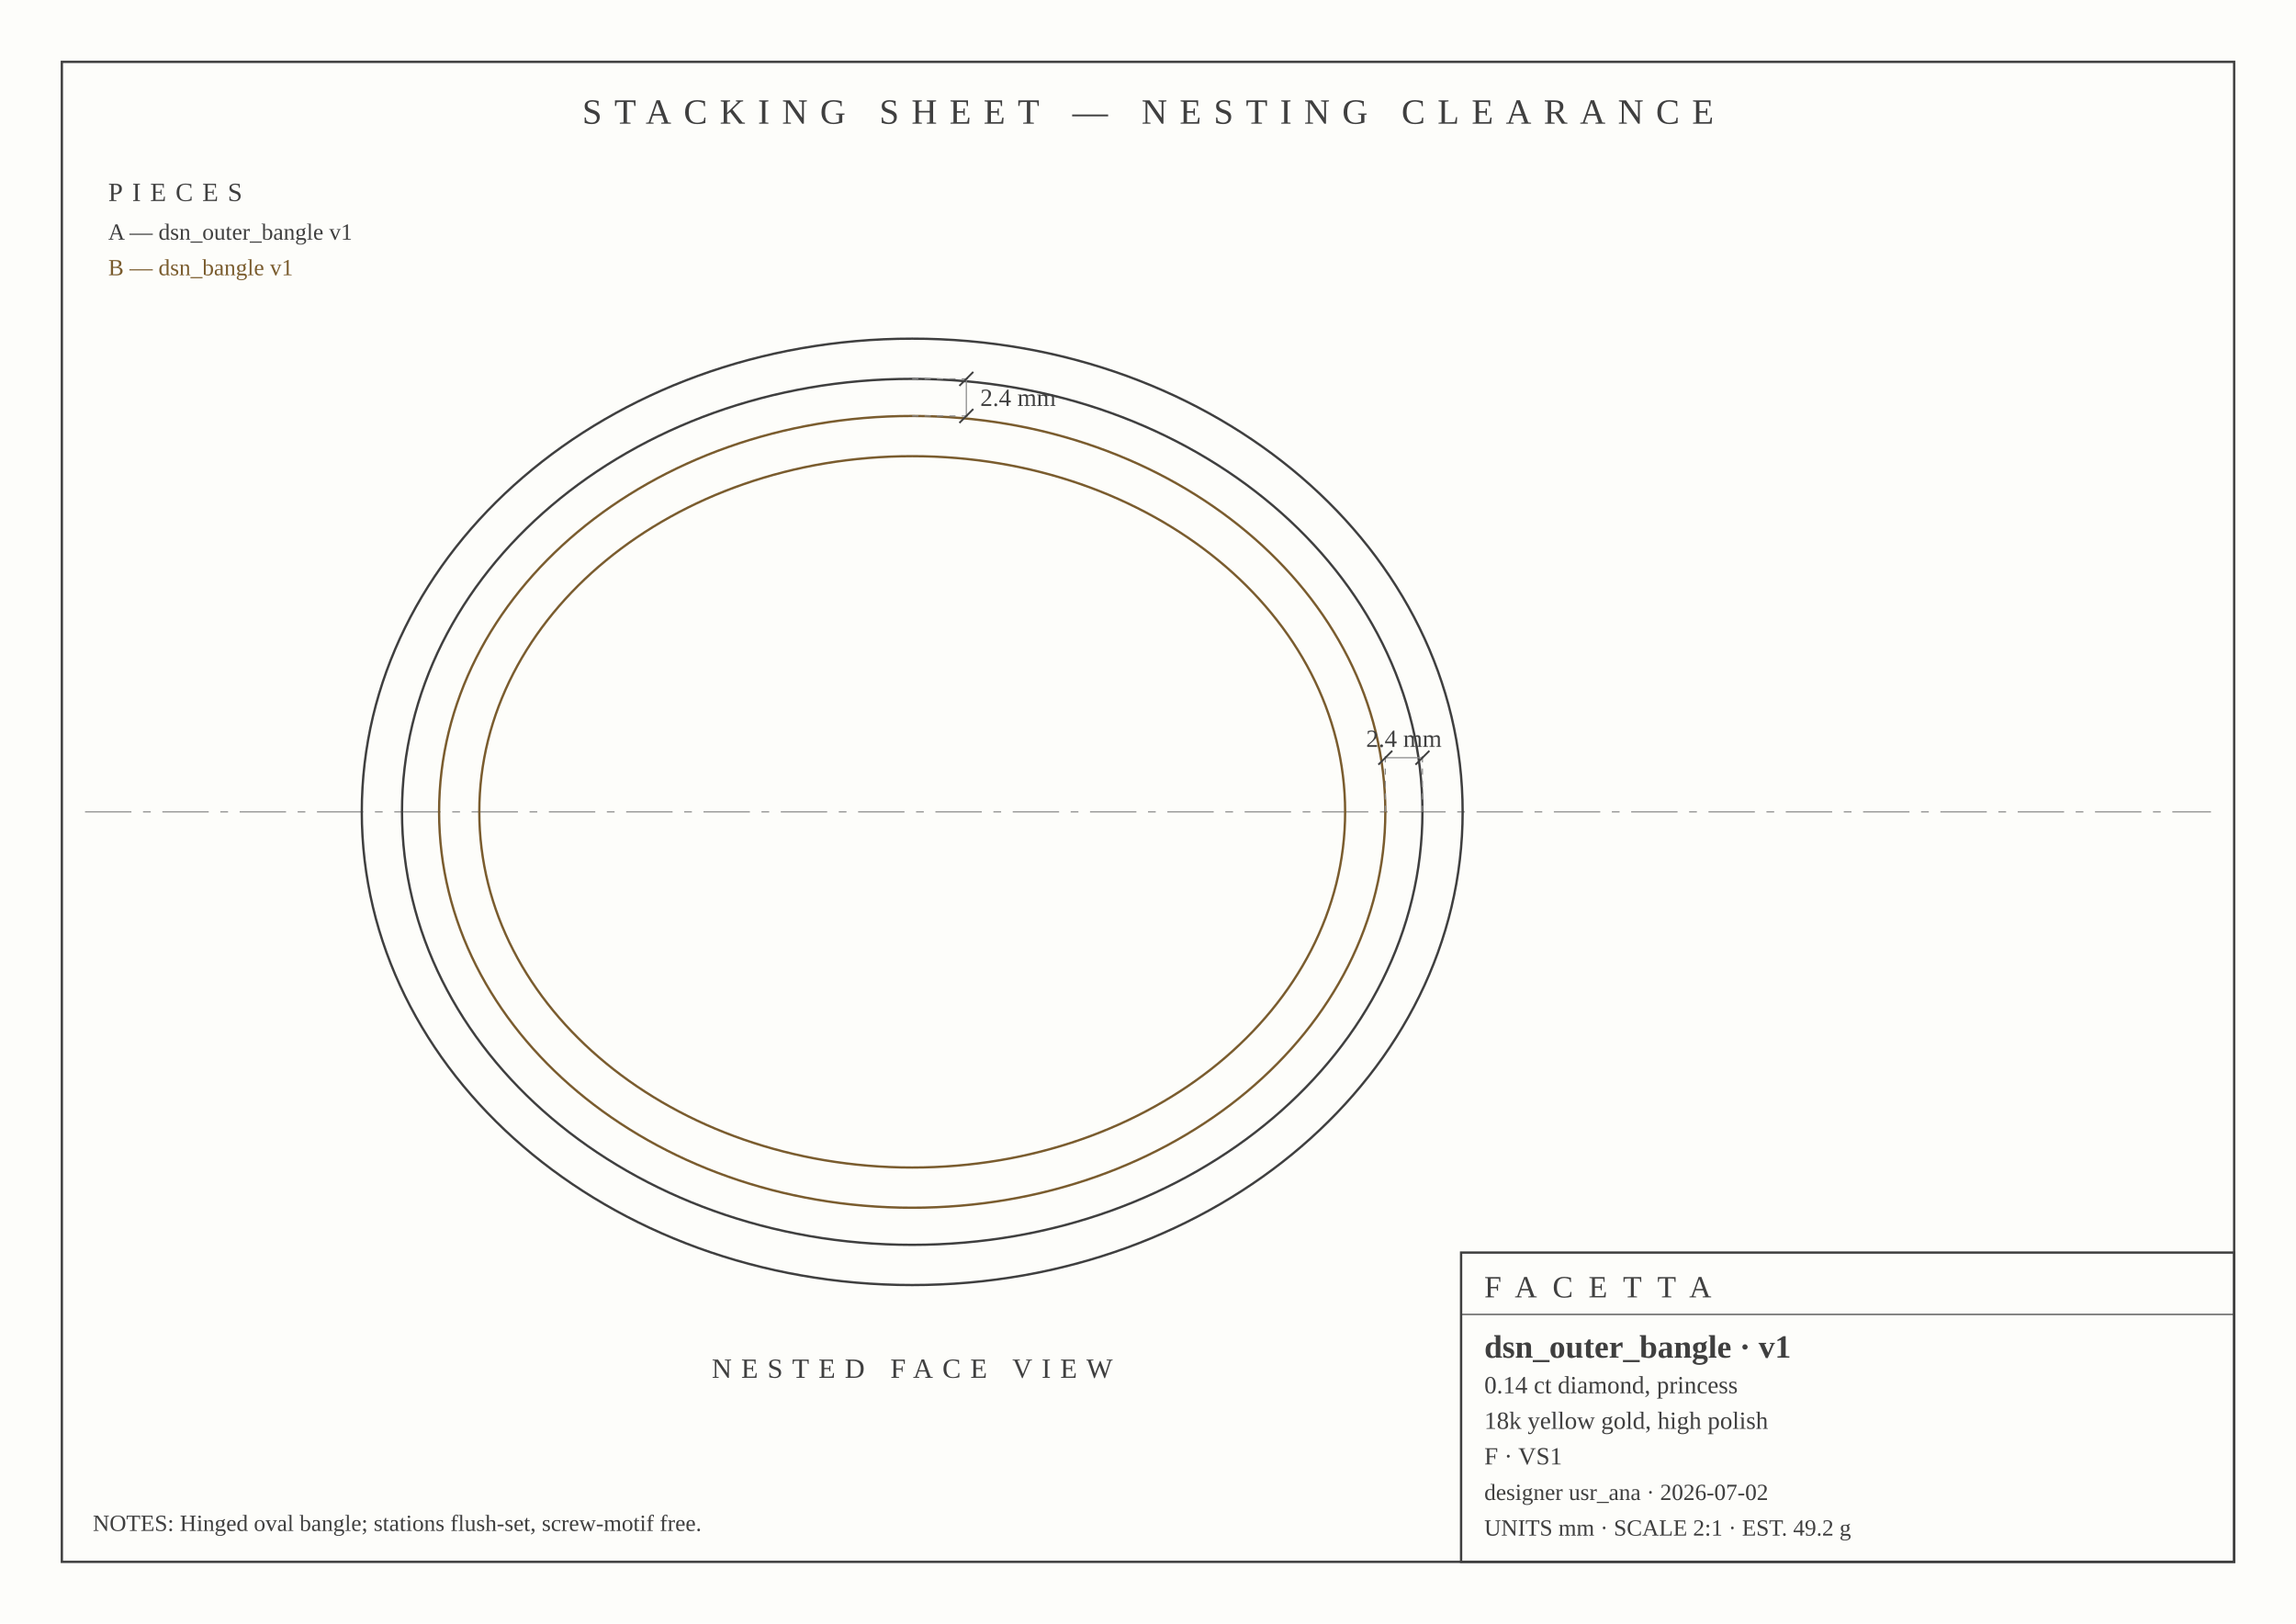
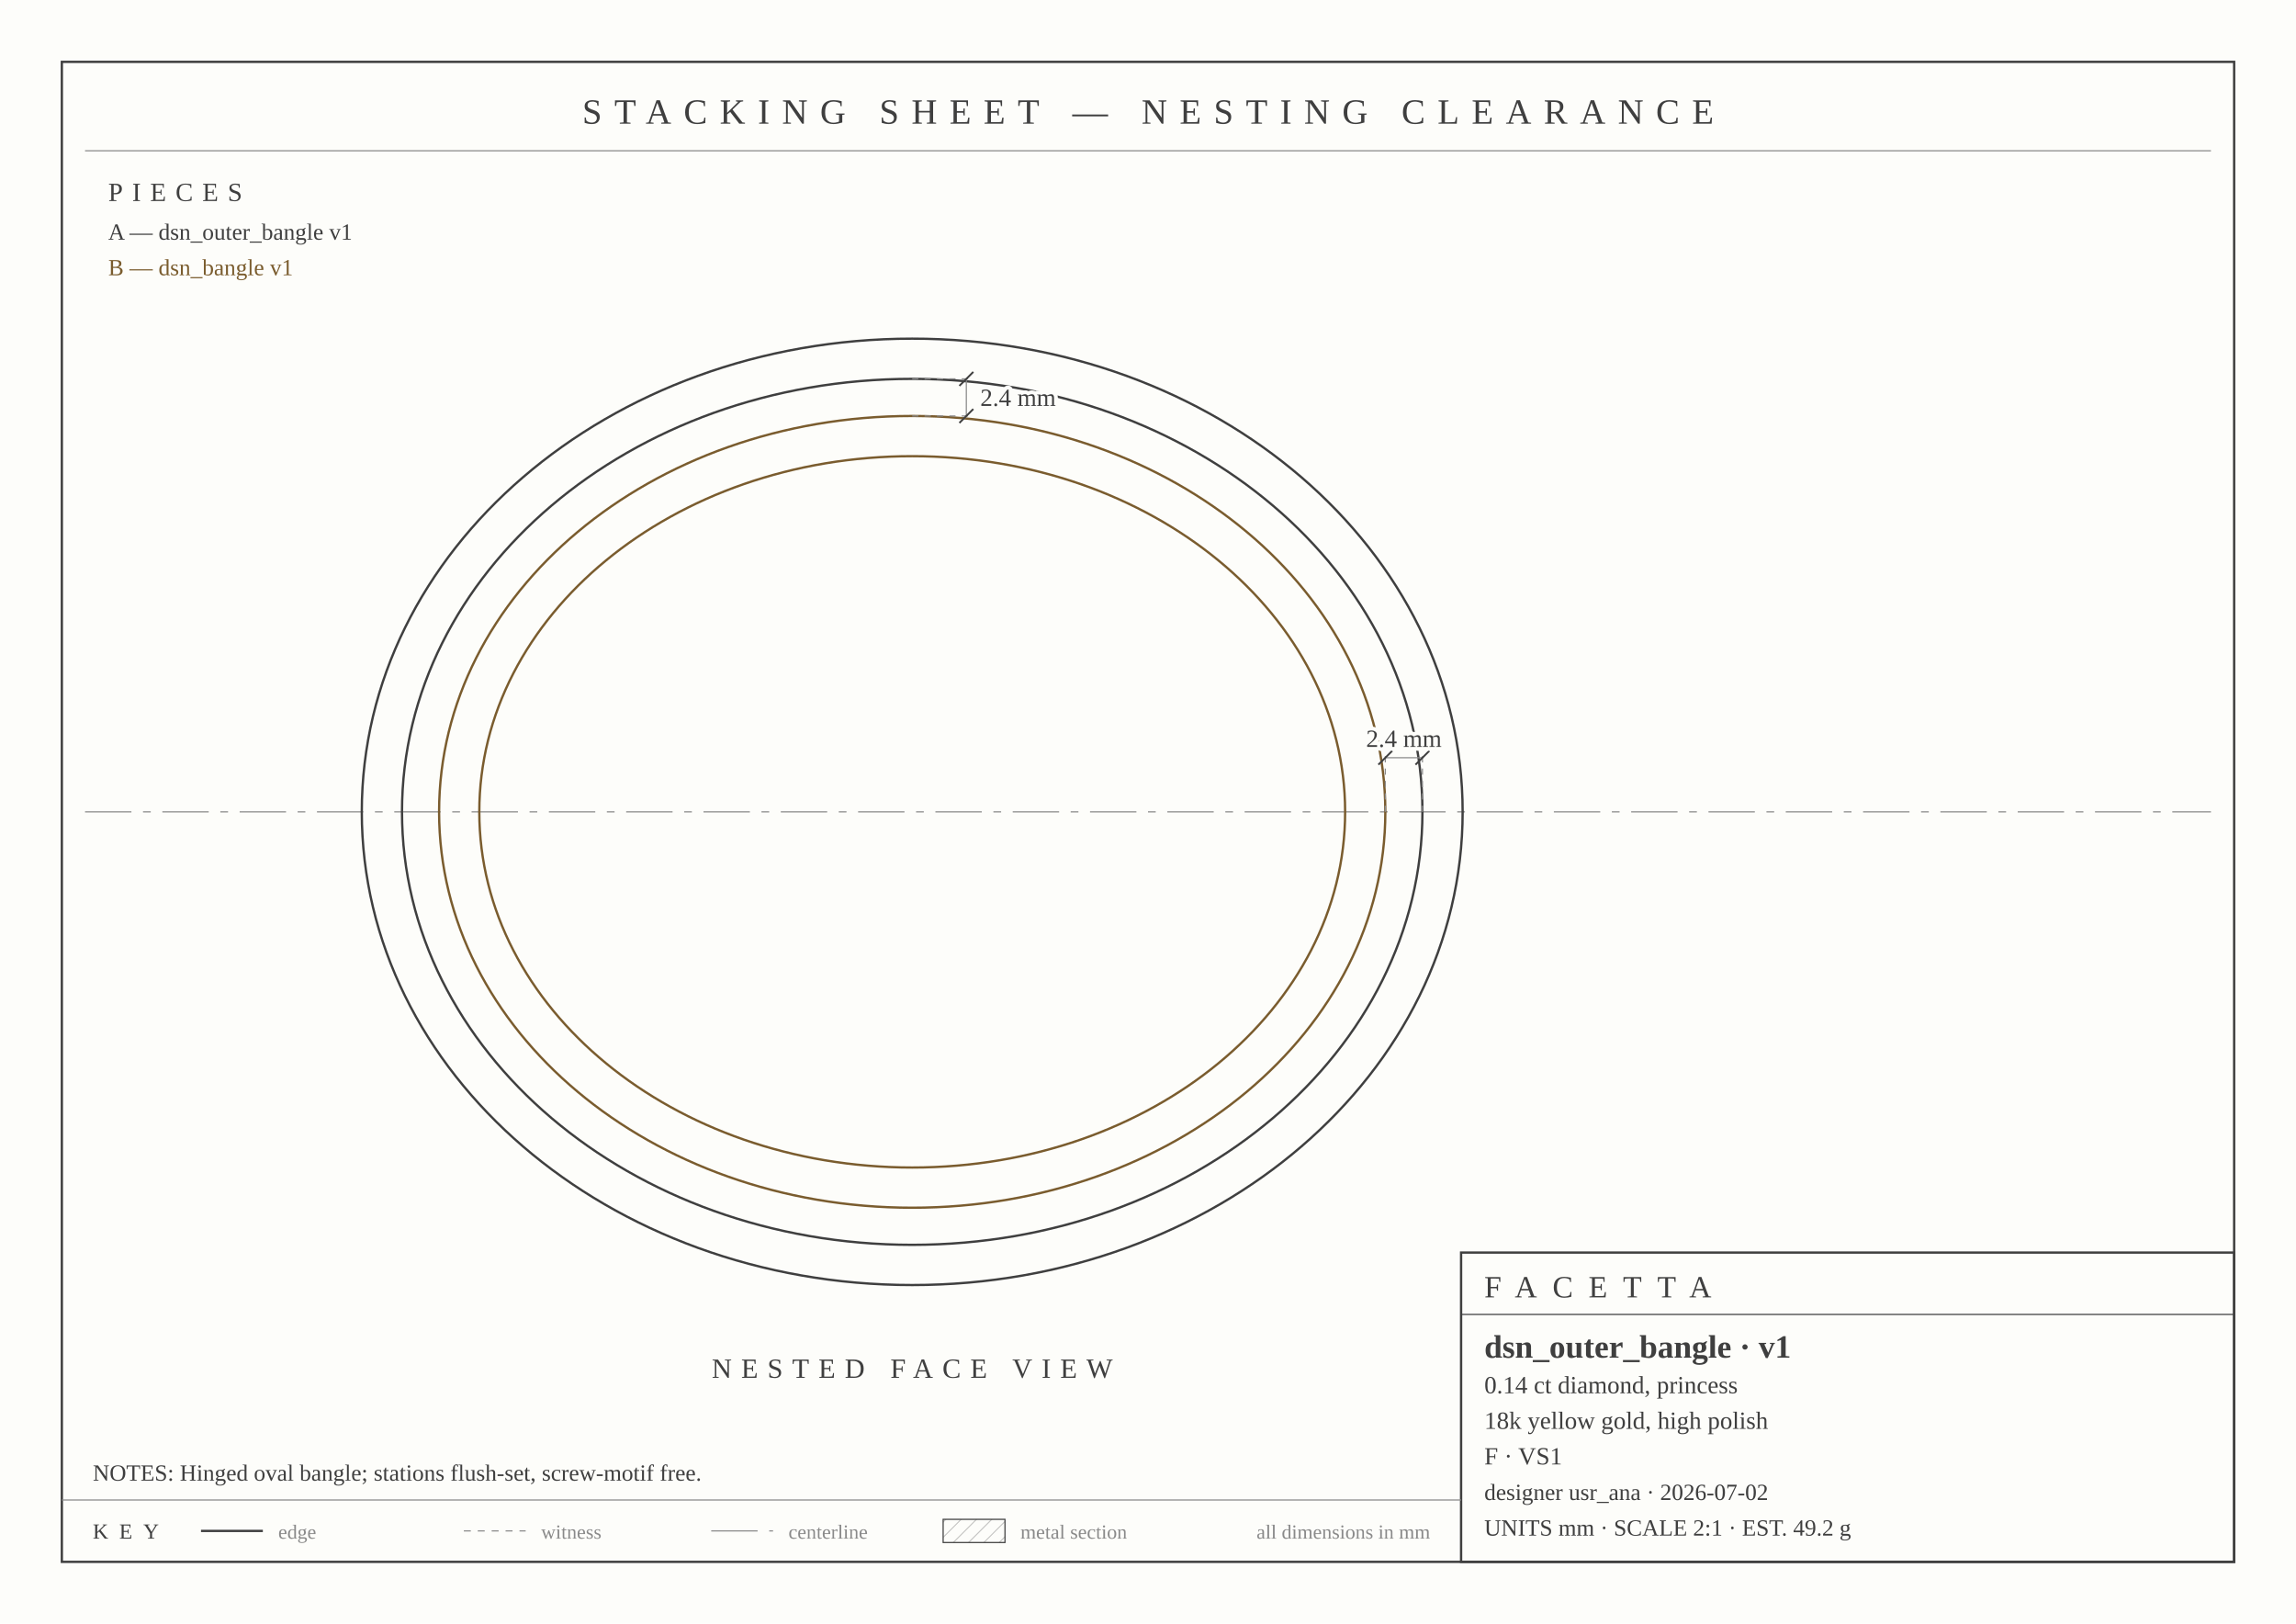
<svg xmlns="http://www.w3.org/2000/svg" viewBox="0 0 297 210" width="297mm" height="210mm" font-family="Georgia, 'Times New Roman', serif">
  <defs>
    <pattern id="hatch" width="1.4" height="1.4" patternTransform="rotate(45)" patternUnits="userSpaceOnUse">
      <line x1="0" y1="0" x2="0" y2="1.4" stroke="#8a8a8a" stroke-width="0.12" />
    </pattern>
  </defs>
  <rect x="0" y="0" width="297" height="210" fill="#fdfdfa" />
  <rect x="8" y="8" width="281" height="194" fill="none" stroke="#3f3f3f" stroke-width="0.3" />
  <text x="148.50" y="16.00" font-family="Georgia, 'Times New Roman', serif" font-size="4.6" fill="#3f3f3f" text-anchor="middle" letter-spacing="1.6">STACKING SHEET — NESTING CLEARANCE</text>
+   <line x1="11.00" y1="19.50" x2="286.00" y2="19.50" stroke="#8a8a8a" stroke-width="0.15" />
  <line x1="11.00" y1="105.00" x2="286.00" y2="105.00" stroke="#8a8a8a" stroke-width="0.15" stroke-dasharray="6 1.5 1 1.5" />
  <ellipse cx="118.00" cy="105.00" rx="71.20" ry="61.20" fill="none" stroke="#3f3f3f" stroke-width="0.3" />
  <ellipse cx="118.00" cy="105.00" rx="66.00" ry="56.00" fill="none" stroke="#3f3f3f" stroke-width="0.3" />
  <ellipse cx="118.00" cy="105.00" rx="61.20" ry="51.20" fill="none" stroke="#7a5c2e" stroke-width="0.3" />
  <ellipse cx="118.00" cy="105.00" rx="56.00" ry="46.00" fill="none" stroke="#7a5c2e" stroke-width="0.3" />
  <line x1="179.20" y1="105.00" x2="179.20" y2="97.00" stroke="#8a8a8a" stroke-width="0.15" stroke-dasharray="0.8 0.8" />
  <line x1="184.00" y1="105.00" x2="184.00" y2="97.00" stroke="#8a8a8a" stroke-width="0.15" stroke-dasharray="0.8 0.8" />
  <line x1="179.20" y1="98.00" x2="184.00" y2="98.00" stroke="#8a8a8a" stroke-width="0.15" />
  <line x1="178.30" y1="98.90" x2="180.10" y2="97.10" stroke="#3f3f3f" stroke-width="0.24" />
  <line x1="183.10" y1="98.90" x2="184.90" y2="97.10" stroke="#3f3f3f" stroke-width="0.24" />
-   <text x="181.60" y="96.60" font-family="Georgia, 'Times New Roman', serif" font-size="3.2" fill="#3f3f3f" text-anchor="middle">2.4 mm</text>
+   <text x="181.60" y="96.60" font-family="Georgia, 'Times New Roman', serif" font-size="3.2" fill="#3f3f3f" text-anchor="middle" stroke="#fdfdfa" stroke-width="1.0" stroke-linejoin="round" paint-order="stroke">2.4 mm</text>
  <line x1="118.00" y1="53.80" x2="126.00" y2="53.80" stroke="#8a8a8a" stroke-width="0.15" stroke-dasharray="0.8 0.8" />
  <line x1="118.00" y1="49.00" x2="126.00" y2="49.00" stroke="#8a8a8a" stroke-width="0.15" stroke-dasharray="0.8 0.8" />
  <line x1="125.00" y1="49.00" x2="125.00" y2="53.80" stroke="#8a8a8a" stroke-width="0.15" />
  <line x1="124.10" y1="49.90" x2="125.90" y2="48.10" stroke="#3f3f3f" stroke-width="0.24" />
  <line x1="124.10" y1="54.70" x2="125.90" y2="52.90" stroke="#3f3f3f" stroke-width="0.24" />
-   <text x="126.80" y="52.50" font-family="Georgia, 'Times New Roman', serif" font-size="3.2" fill="#3f3f3f" text-anchor="start">2.4 mm</text>
+   <text x="126.80" y="52.50" font-family="Georgia, 'Times New Roman', serif" font-size="3.2" fill="#3f3f3f" text-anchor="start" stroke="#fdfdfa" stroke-width="1.0" stroke-linejoin="round" paint-order="stroke">2.4 mm</text>
  <text x="118.00" y="178.20" font-family="Georgia, 'Times New Roman', serif" font-size="3.6" fill="#3f3f3f" text-anchor="middle" letter-spacing="1.2">NESTED FACE VIEW</text>
  <text x="14.00" y="26.00" font-family="Georgia, 'Times New Roman', serif" font-size="3.4" fill="#3f3f3f" text-anchor="start" letter-spacing="1.2">PIECES</text>
  <text x="14.00" y="31.00" font-family="Georgia, 'Times New Roman', serif" font-size="3.0" fill="#3f3f3f" text-anchor="start">A — dsn_outer_bangle v1</text>
  <text x="14.00" y="35.60" font-family="Georgia, 'Times New Roman', serif" font-size="3.0" fill="#7a5c2e" text-anchor="start">B — dsn_bangle v1</text>
  <rect x="189.00" y="162.00" width="100" height="40" fill="none" stroke="#3f3f3f" stroke-width="0.3" />
  <line x1="189.00" y1="170.00" x2="289.00" y2="170.00" stroke="#3f3f3f" stroke-width="0.15" />
  <text x="192.00" y="167.80" font-family="Georgia, 'Times New Roman', serif" font-size="4.0" fill="#3f3f3f" text-anchor="start" letter-spacing="2.0">FACETTA</text>
  <text x="192.00" y="175.60" font-family="Georgia, 'Times New Roman', serif" font-size="4.2" fill="#3f3f3f" text-anchor="start" font-weight="bold">dsn_outer_bangle  ·  v1</text>
  <text x="192.00" y="180.20" font-family="Georgia, 'Times New Roman', serif" font-size="3.2" fill="#3f3f3f" text-anchor="start">0.14 ct diamond, princess</text>
  <text x="192.00" y="184.80" font-family="Georgia, 'Times New Roman', serif" font-size="3.2" fill="#3f3f3f" text-anchor="start">18k yellow gold, high polish</text>
  <text x="192.00" y="189.40" font-family="Georgia, 'Times New Roman', serif" font-size="3.2" fill="#3f3f3f" text-anchor="start">F  ·  VS1</text>
  <text x="192.00" y="194.00" font-family="Georgia, 'Times New Roman', serif" font-size="3.0" fill="#3f3f3f" text-anchor="start">designer usr_ana  ·  2026-07-02</text>
  <text x="192.00" y="198.60" font-family="Georgia, 'Times New Roman', serif" font-size="3.0" fill="#3f3f3f" text-anchor="start">UNITS mm  ·  SCALE 2:1  ·  EST. 49.2 g</text>
-   <text x="12.00" y="198.00" font-family="Georgia, 'Times New Roman', serif" font-size="3.0" fill="#3f3f3f" text-anchor="start">NOTES: Hinged oval bangle; stations flush-set, screw-motif free.</text>
+   <line x1="8.00" y1="194.00" x2="189.00" y2="194.00" stroke="#8a8a8a" stroke-width="0.15" />
+   <text x="12.00" y="199.00" font-family="Georgia, 'Times New Roman', serif" font-size="2.8" fill="#3f3f3f" text-anchor="start" letter-spacing="1.4">KEY</text>
+   <line x1="26.00" y1="198.00" x2="34.00" y2="198.00" stroke="#3f3f3f" stroke-width="0.3" />
+   <text x="36.00" y="199.00" font-family="Georgia, 'Times New Roman', serif" font-size="2.6" fill="#8a8a8a" text-anchor="start">edge</text>
+   <line x1="60.00" y1="198.00" x2="68.00" y2="198.00" stroke="#8a8a8a" stroke-width="0.15" stroke-dasharray="0.9 0.9" />
+   <text x="70.00" y="199.00" font-family="Georgia, 'Times New Roman', serif" font-size="2.6" fill="#8a8a8a" text-anchor="start">witness</text>
+   <line x1="92.00" y1="198.00" x2="100.00" y2="198.00" stroke="#8a8a8a" stroke-width="0.15" stroke-dasharray="6 1.5 1 1.5" />
+   <text x="102.00" y="199.00" font-family="Georgia, 'Times New Roman', serif" font-size="2.6" fill="#8a8a8a" text-anchor="start">centerline</text>
+   <rect x="122.00" y="196.50" width="8" height="3" fill="url(#hatch)" stroke="#3f3f3f" stroke-width="0.15" />
+   <text x="132.00" y="199.00" font-family="Georgia, 'Times New Roman', serif" font-size="2.6" fill="#8a8a8a" text-anchor="start">metal section</text>
+   <text x="185.00" y="199.00" font-family="Georgia, 'Times New Roman', serif" font-size="2.6" fill="#8a8a8a" text-anchor="end">all dimensions in mm</text>
+   <text x="12.00" y="191.50" font-family="Georgia, 'Times New Roman', serif" font-size="3.0" fill="#3f3f3f" text-anchor="start">NOTES: Hinged oval bangle; stations flush-set, screw-motif free.</text>
</svg>
